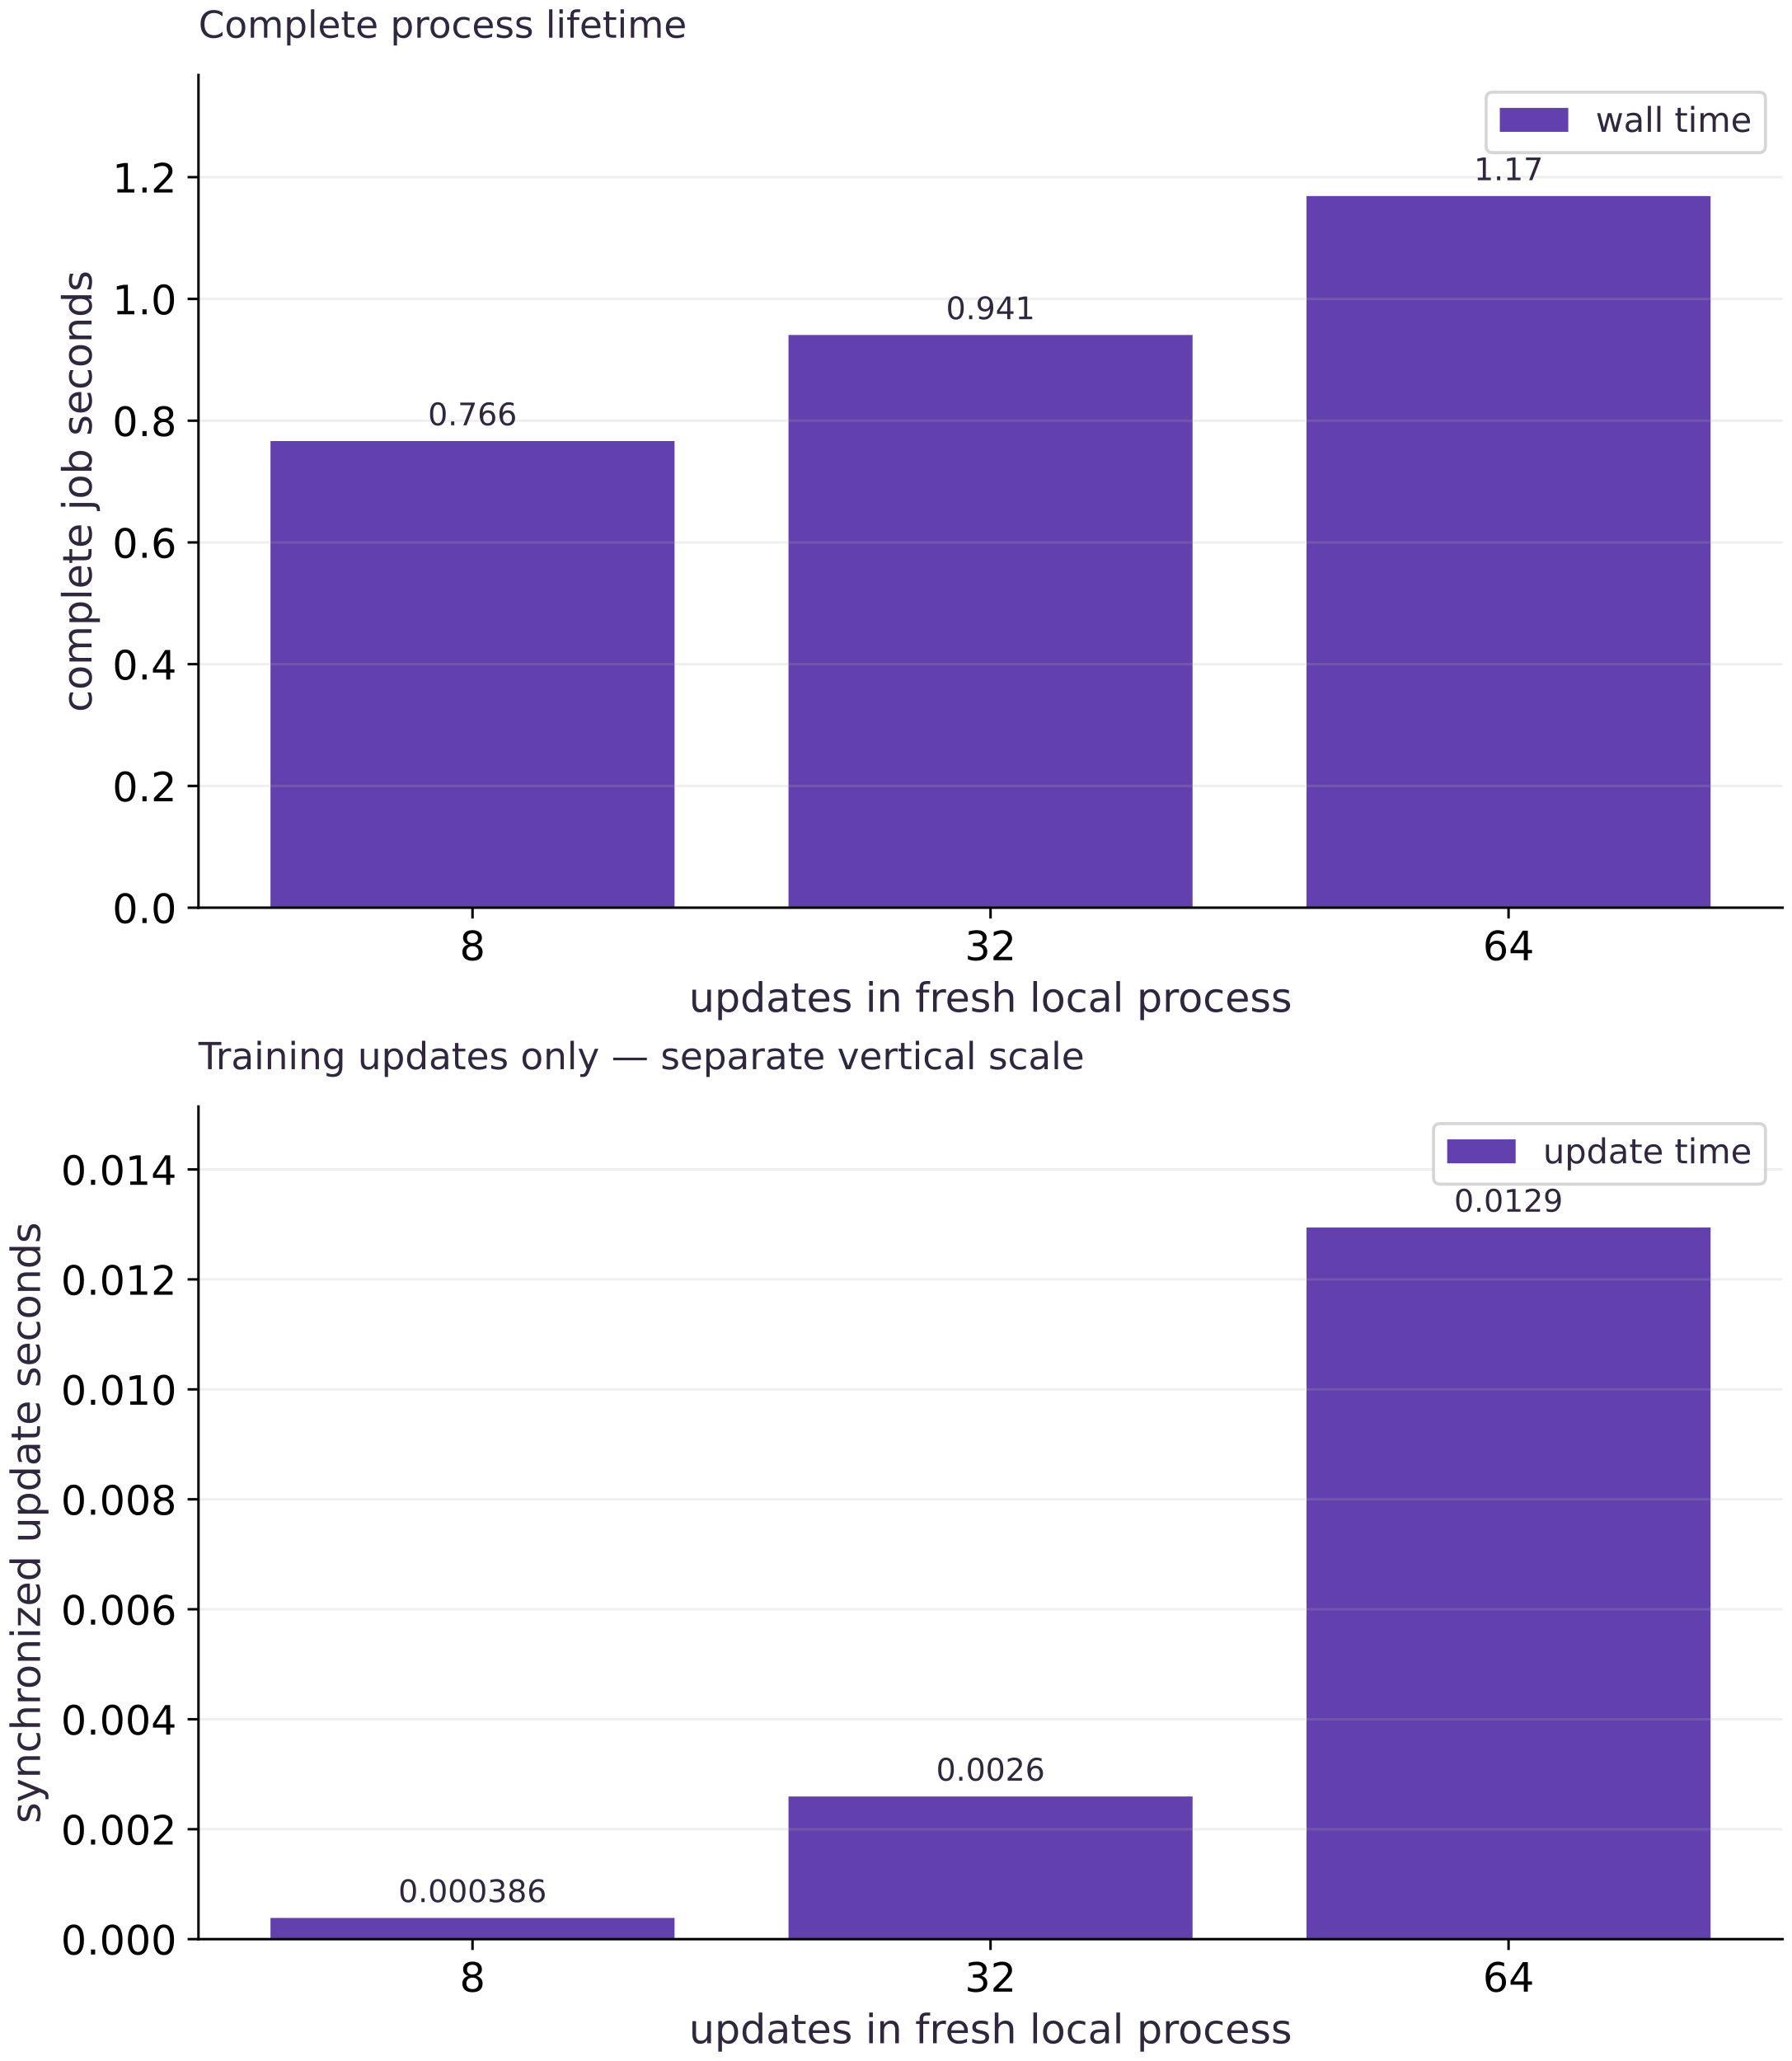
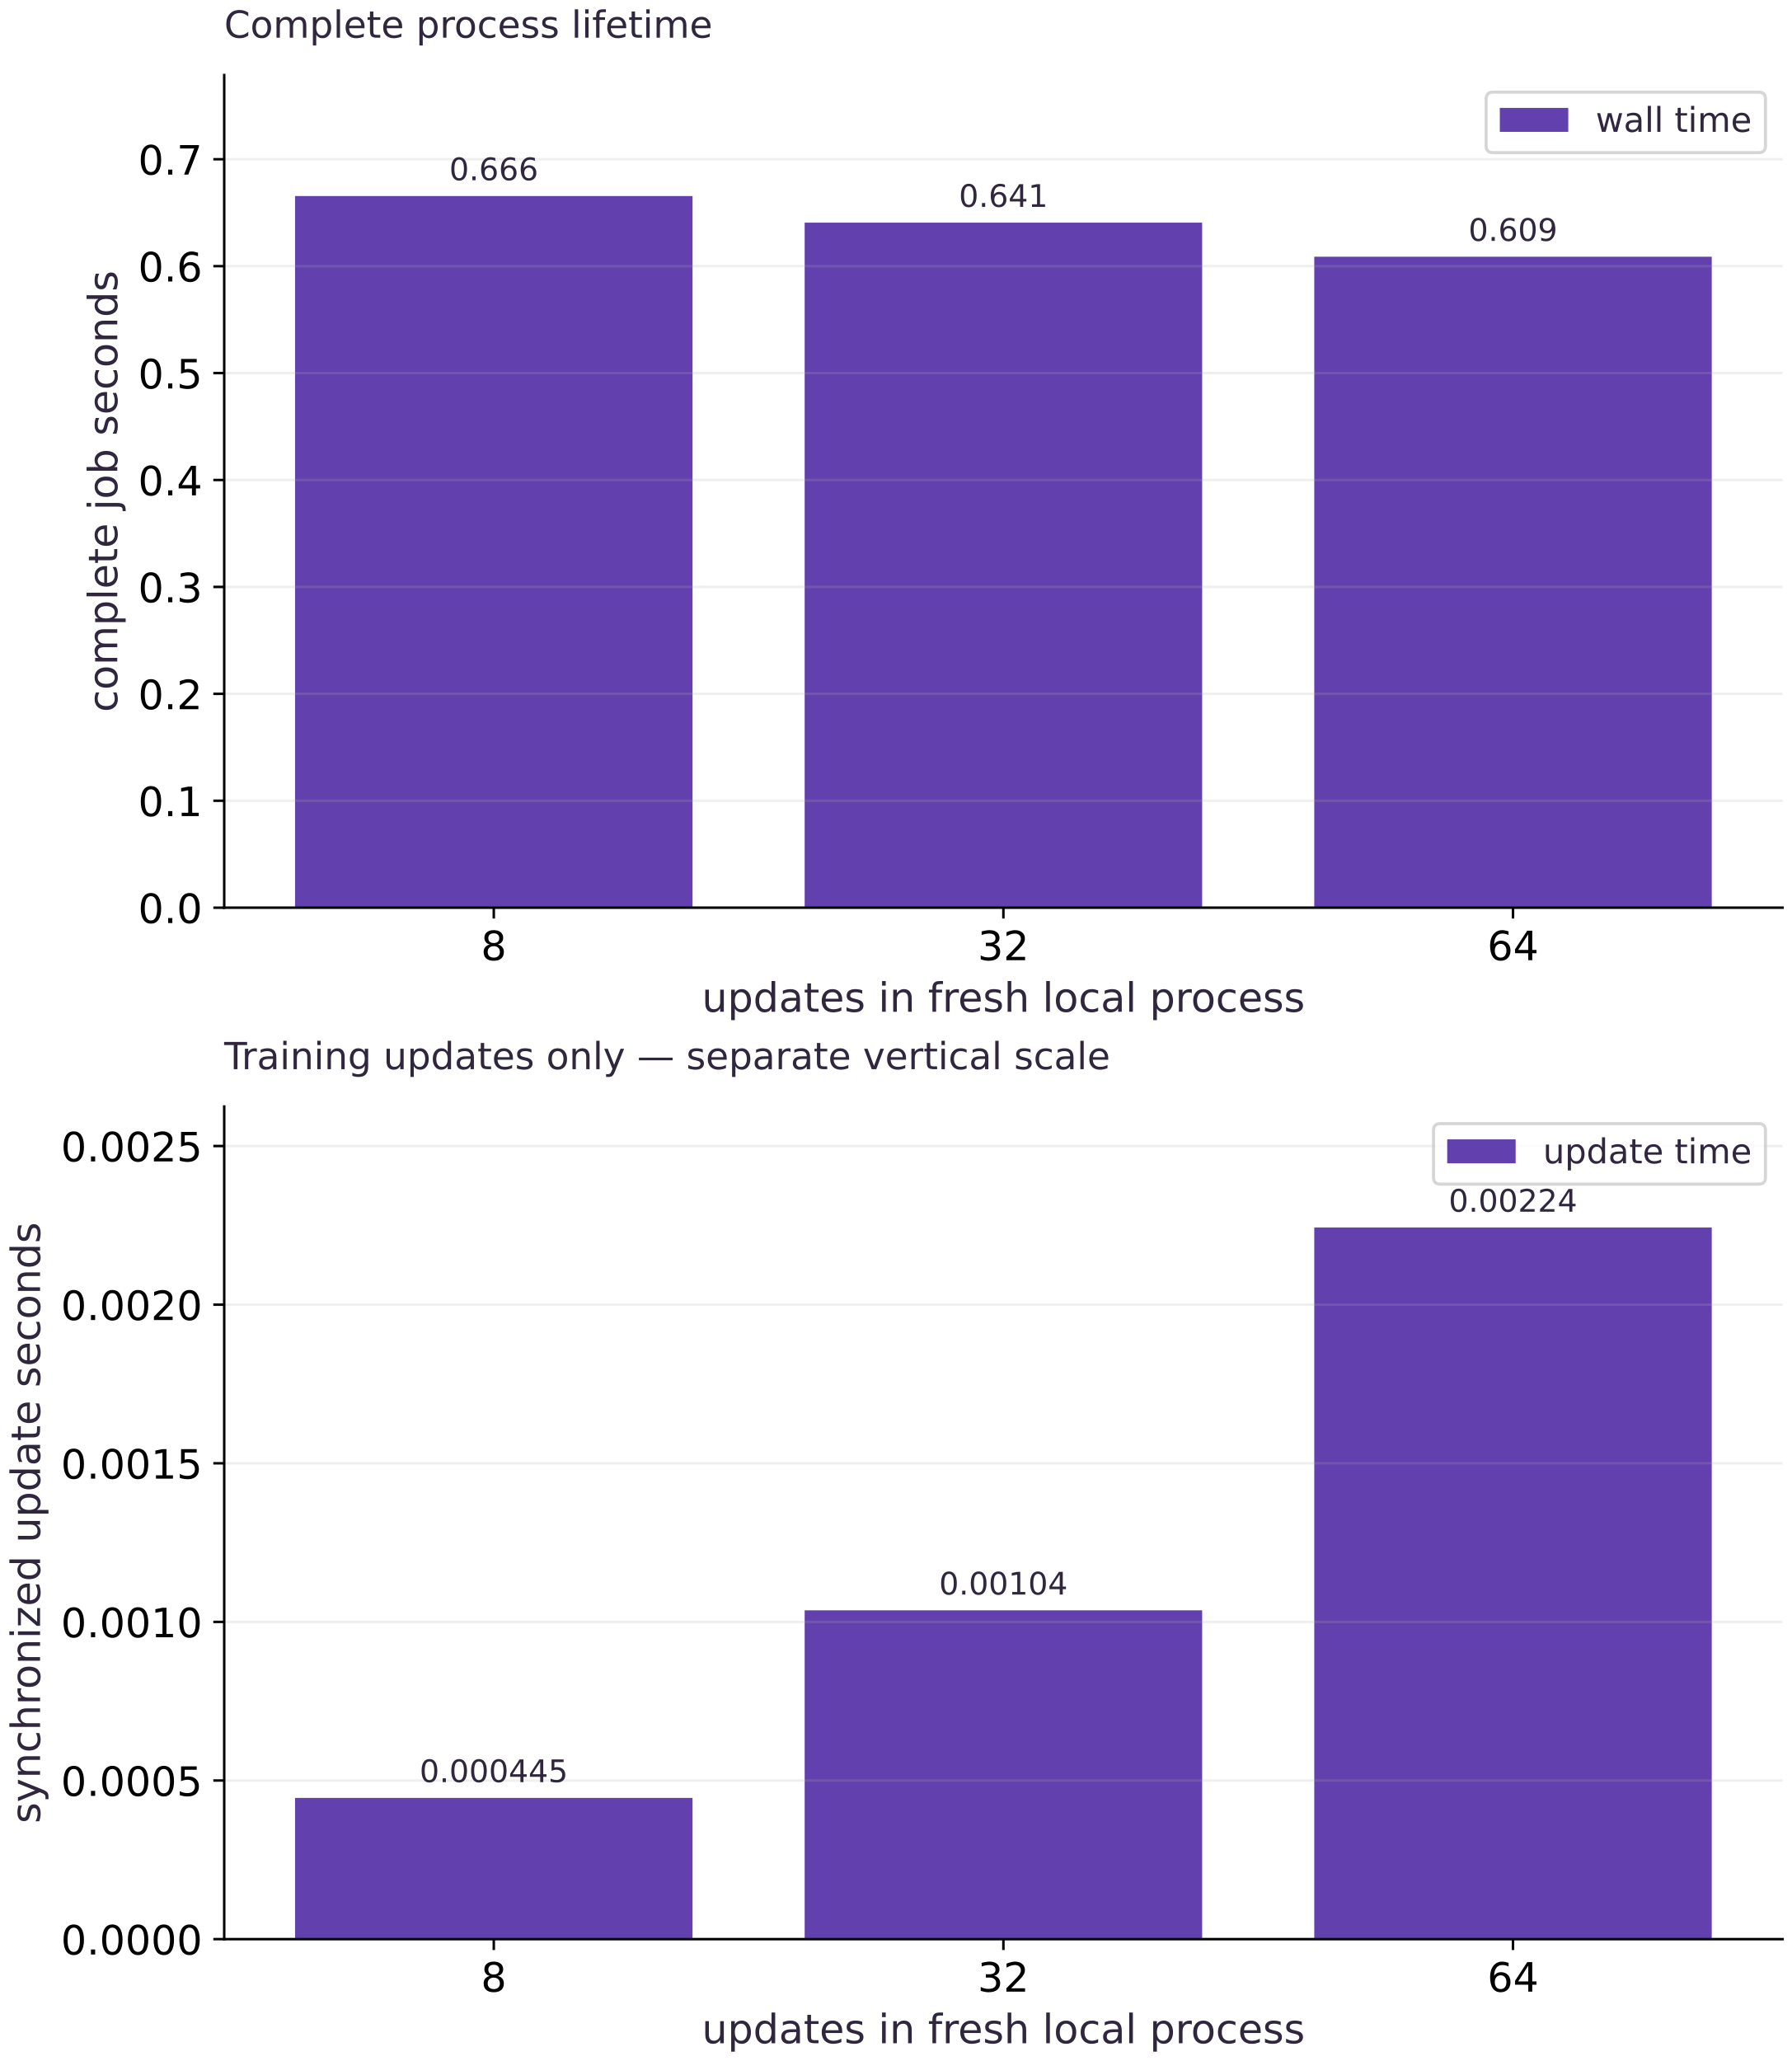
<svg xmlns="http://www.w3.org/2000/svg" xmlns:xlink="http://www.w3.org/1999/xlink" width="576pt" height="662.4pt" viewBox="0 0 576 662.4" version="1.1">
  <defs>
    <style type="text/css">*{stroke-linejoin: round; stroke-linecap: butt}</style>
  </defs>
  <g id="figure_1">
    <g id="patch_1">
      <path d="M 0 662.4  L 576 662.4  L 576 0  L 0 0  z " style="fill: #ffffff" />
    </g>
    <g id="axes_1">
      <g id="patch_2">
-         <path d="M 63.798 291.725  L 573 291.725  L 573 24.118  L 63.798 24.118  z " style="fill: #ffffff" />
+         <path d="M 72.07 291.725  L 573 291.725  L 573 24.118  L 72.07 24.118  z " style="fill: #ffffff" />
      </g>
      <g id="patch_3">
-         <path d="M 86.944 291.725  L 216.825 291.725  L 216.825 141.761  L 86.944 141.761  z " clip-path="url(#pa187bc2c53)" style="fill: #6240ad" />
+         <path d="M 94.839 291.725  L 222.611 291.725  L 222.611 63.001  L 94.839 63.001  z " clip-path="url(#pffb6b0067e)" style="fill: #6240ad" />
      </g>
      <g id="patch_4">
-         <path d="M 253.458 291.725  L 383.34 291.725  L 383.34 107.67  L 253.458 107.67  z " clip-path="url(#pa187bc2c53)" style="fill: #6240ad" />
+         <path d="M 258.649 291.725  L 386.42 291.725  L 386.42 71.563  L 258.649 71.563  z " clip-path="url(#pffb6b0067e)" style="fill: #6240ad" />
      </g>
      <g id="patch_5">
-         <path d="M 419.973 291.725  L 549.854 291.725  L 549.854 63.001  L 419.973 63.001  z " clip-path="url(#pa187bc2c53)" style="fill: #6240ad" />
+         <path d="M 422.459 291.725  L 550.23 291.725  L 550.23 82.502  L 422.459 82.502  z " clip-path="url(#pffb6b0067e)" style="fill: #6240ad" />
      </g>
      <g id="matplotlib.axis_1">
        <g id="xtick_1">
          <g id="line2d_1">
            <defs>
              <path id="m625ce0427a" d="M 0 0  L 0 3.5  " style="stroke: #000000; stroke-width: 0.8" />
            </defs>
            <g>
-               <use xlink:href="#m625ce0427a" x="151.885" y="291.725" style="stroke: #000000; stroke-width: 0.8" />
+               <use xlink:href="#m625ce0427a" x="158.725" y="291.725" style="stroke: #000000; stroke-width: 0.8" />
            </g>
          </g>
          <g id="text_1">
-             <text style="font-size: 13px; font-family: 'DejaVu Sans'; text-anchor: middle" x="151.885" y="308.603" transform="rotate(-0 151.8845 308.6028)">8</text>
+             <text style="font-size: 13px; font-family: 'DejaVu Sans'; text-anchor: middle" x="158.725" y="308.603" transform="rotate(-0 158.725 308.6028)">8</text>
          </g>
        </g>
        <g id="xtick_2">
          <g id="line2d_2">
            <g>
-               <use xlink:href="#m625ce0427a" x="318.399" y="291.725" style="stroke: #000000; stroke-width: 0.8" />
+               <use xlink:href="#m625ce0427a" x="322.535" y="291.725" style="stroke: #000000; stroke-width: 0.8" />
            </g>
          </g>
          <g id="text_2">
-             <text style="font-size: 13px; font-family: 'DejaVu Sans'; text-anchor: middle" x="318.399" y="308.603" transform="rotate(-0 318.3991 308.6028)">32</text>
+             <text style="font-size: 13px; font-family: 'DejaVu Sans'; text-anchor: middle" x="322.535" y="308.603" transform="rotate(-0 322.5347 308.6028)">32</text>
          </g>
        </g>
        <g id="xtick_3">
          <g id="line2d_3">
            <g>
-               <use xlink:href="#m625ce0427a" x="484.914" y="291.725" style="stroke: #000000; stroke-width: 0.8" />
+               <use xlink:href="#m625ce0427a" x="486.344" y="291.725" style="stroke: #000000; stroke-width: 0.8" />
            </g>
          </g>
          <g id="text_3">
-             <text style="font-size: 13px; font-family: 'DejaVu Sans'; text-anchor: middle" x="484.914" y="308.603" transform="rotate(-0 484.9136 308.6028)">64</text>
+             <text style="font-size: 13px; font-family: 'DejaVu Sans'; text-anchor: middle" x="486.344" y="308.603" transform="rotate(-0 486.3444 308.6028)">64</text>
          </g>
        </g>
        <g id="text_4">
-           <text style="font-size: 13px; font-family: 'DejaVu Sans'; text-anchor: middle; fill: #30273e" x="318.399" y="325.184" transform="rotate(-0 318.3991 325.1844)">updates in fresh local process</text>
+           <text style="font-size: 13px; font-family: 'DejaVu Sans'; text-anchor: middle; fill: #30273e" x="322.535" y="325.184" transform="rotate(-0 322.5347 325.1844)">updates in fresh local process</text>
        </g>
      </g>
      <g id="matplotlib.axis_2">
        <g id="ytick_1">
          <g id="line2d_4">
-             <path d="M 63.798 291.725  L 573 291.725  " clip-path="url(#pa187bc2c53)" style="fill: none; stroke: #b0b0b0; stroke-opacity: 0.2; stroke-width: 0.8; stroke-linecap: square" />
+             <path d="M 72.07 291.725  L 573 291.725  " clip-path="url(#pffb6b0067e)" style="fill: none; stroke: #b0b0b0; stroke-opacity: 0.2; stroke-width: 0.8; stroke-linecap: square" />
          </g>
          <g id="line2d_5">
            <defs>
              <path id="m9e8027be67" d="M 0 0  L -3.5 0  " style="stroke: #000000; stroke-width: 0.8" />
            </defs>
            <g>
-               <use xlink:href="#m9e8027be67" x="63.798" y="291.725" style="stroke: #000000; stroke-width: 0.8" />
+               <use xlink:href="#m9e8027be67" x="72.07" y="291.725" style="stroke: #000000; stroke-width: 0.8" />
            </g>
          </g>
          <g id="text_5">
-             <text style="font-size: 13px; font-family: 'DejaVu Sans'; text-anchor: end" x="56.798" y="296.664" transform="rotate(-0 56.79836 296.6639)">0.0</text>
+             <text style="font-size: 13px; font-family: 'DejaVu Sans'; text-anchor: end" x="65.07" y="296.664" transform="rotate(-0 65.06961 296.6639)">0.0</text>
          </g>
        </g>
        <g id="ytick_2">
          <g id="line2d_6">
-             <path d="M 63.798 252.595  L 573 252.595  " clip-path="url(#pa187bc2c53)" style="fill: none; stroke: #b0b0b0; stroke-opacity: 0.2; stroke-width: 0.8; stroke-linecap: square" />
+             <path d="M 72.07 257.361  L 573 257.361  " clip-path="url(#pffb6b0067e)" style="fill: none; stroke: #b0b0b0; stroke-opacity: 0.2; stroke-width: 0.8; stroke-linecap: square" />
          </g>
          <g id="line2d_7">
            <g>
-               <use xlink:href="#m9e8027be67" x="63.798" y="252.595" style="stroke: #000000; stroke-width: 0.8" />
+               <use xlink:href="#m9e8027be67" x="72.07" y="257.361" style="stroke: #000000; stroke-width: 0.8" />
            </g>
          </g>
          <g id="text_6">
-             <text style="font-size: 13px; font-family: 'DejaVu Sans'; text-anchor: end" x="56.798" y="257.534" transform="rotate(-0 56.79836 257.534)">0.2</text>
+             <text style="font-size: 13px; font-family: 'DejaVu Sans'; text-anchor: end" x="65.07" y="262.3" transform="rotate(-0 65.06961 262.2999)">0.1</text>
          </g>
        </g>
        <g id="ytick_3">
          <g id="line2d_8">
-             <path d="M 63.798 213.465  L 573 213.465  " clip-path="url(#pa187bc2c53)" style="fill: none; stroke: #b0b0b0; stroke-opacity: 0.2; stroke-width: 0.8; stroke-linecap: square" />
+             <path d="M 72.07 222.997  L 573 222.997  " clip-path="url(#pffb6b0067e)" style="fill: none; stroke: #b0b0b0; stroke-opacity: 0.2; stroke-width: 0.8; stroke-linecap: square" />
          </g>
          <g id="line2d_9">
            <g>
-               <use xlink:href="#m9e8027be67" x="63.798" y="213.465" style="stroke: #000000; stroke-width: 0.8" />
+               <use xlink:href="#m9e8027be67" x="72.07" y="222.997" style="stroke: #000000; stroke-width: 0.8" />
            </g>
          </g>
          <g id="text_7">
-             <text style="font-size: 13px; font-family: 'DejaVu Sans'; text-anchor: end" x="56.798" y="218.404" transform="rotate(-0 56.79836 218.4042)">0.4</text>
+             <text style="font-size: 13px; font-family: 'DejaVu Sans'; text-anchor: end" x="65.07" y="227.936" transform="rotate(-0 65.06961 227.936)">0.2</text>
          </g>
        </g>
        <g id="ytick_4">
          <g id="line2d_10">
-             <path d="M 63.798 174.335  L 573 174.335  " clip-path="url(#pa187bc2c53)" style="fill: none; stroke: #b0b0b0; stroke-opacity: 0.2; stroke-width: 0.8; stroke-linecap: square" />
+             <path d="M 72.07 188.633  L 573 188.633  " clip-path="url(#pffb6b0067e)" style="fill: none; stroke: #b0b0b0; stroke-opacity: 0.2; stroke-width: 0.8; stroke-linecap: square" />
          </g>
          <g id="line2d_11">
            <g>
-               <use xlink:href="#m9e8027be67" x="63.798" y="174.335" style="stroke: #000000; stroke-width: 0.8" />
+               <use xlink:href="#m9e8027be67" x="72.07" y="188.633" style="stroke: #000000; stroke-width: 0.8" />
            </g>
          </g>
          <g id="text_8">
-             <text style="font-size: 13px; font-family: 'DejaVu Sans'; text-anchor: end" x="56.798" y="179.274" transform="rotate(-0 56.79836 179.2743)">0.6</text>
+             <text style="font-size: 13px; font-family: 'DejaVu Sans'; text-anchor: end" x="65.07" y="193.572" transform="rotate(-0 65.06961 193.5721)">0.3</text>
          </g>
        </g>
        <g id="ytick_5">
          <g id="line2d_12">
-             <path d="M 63.798 135.206  L 573 135.206  " clip-path="url(#pa187bc2c53)" style="fill: none; stroke: #b0b0b0; stroke-opacity: 0.2; stroke-width: 0.8; stroke-linecap: square" />
+             <path d="M 72.07 154.269  L 573 154.269  " clip-path="url(#pffb6b0067e)" style="fill: none; stroke: #b0b0b0; stroke-opacity: 0.2; stroke-width: 0.8; stroke-linecap: square" />
          </g>
          <g id="line2d_13">
            <g>
-               <use xlink:href="#m9e8027be67" x="63.798" y="135.206" style="stroke: #000000; stroke-width: 0.8" />
+               <use xlink:href="#m9e8027be67" x="72.07" y="154.269" style="stroke: #000000; stroke-width: 0.8" />
            </g>
          </g>
          <g id="text_9">
-             <text style="font-size: 13px; font-family: 'DejaVu Sans'; text-anchor: end" x="56.798" y="140.144" transform="rotate(-0 56.79836 140.1445)">0.8</text>
+             <text style="font-size: 13px; font-family: 'DejaVu Sans'; text-anchor: end" x="65.07" y="159.208" transform="rotate(-0 65.06961 159.2082)">0.4</text>
          </g>
        </g>
        <g id="ytick_6">
          <g id="line2d_14">
-             <path d="M 63.798 96.076  L 573 96.076  " clip-path="url(#pa187bc2c53)" style="fill: none; stroke: #b0b0b0; stroke-opacity: 0.2; stroke-width: 0.8; stroke-linecap: square" />
+             <path d="M 72.07 119.905  L 573 119.905  " clip-path="url(#pffb6b0067e)" style="fill: none; stroke: #b0b0b0; stroke-opacity: 0.2; stroke-width: 0.8; stroke-linecap: square" />
          </g>
          <g id="line2d_15">
            <g>
-               <use xlink:href="#m9e8027be67" x="63.798" y="96.076" style="stroke: #000000; stroke-width: 0.8" />
+               <use xlink:href="#m9e8027be67" x="72.07" y="119.905" style="stroke: #000000; stroke-width: 0.8" />
            </g>
          </g>
          <g id="text_10">
-             <text style="font-size: 13px; font-family: 'DejaVu Sans'; text-anchor: end" x="56.798" y="101.015" transform="rotate(-0 56.79836 101.0147)">1.0</text>
+             <text style="font-size: 13px; font-family: 'DejaVu Sans'; text-anchor: end" x="65.07" y="124.844" transform="rotate(-0 65.06961 124.8443)">0.5</text>
          </g>
        </g>
        <g id="ytick_7">
          <g id="line2d_16">
-             <path d="M 63.798 56.946  L 573 56.946  " clip-path="url(#pa187bc2c53)" style="fill: none; stroke: #b0b0b0; stroke-opacity: 0.2; stroke-width: 0.8; stroke-linecap: square" />
+             <path d="M 72.07 85.541  L 573 85.541  " clip-path="url(#pffb6b0067e)" style="fill: none; stroke: #b0b0b0; stroke-opacity: 0.2; stroke-width: 0.8; stroke-linecap: square" />
          </g>
          <g id="line2d_17">
            <g>
-               <use xlink:href="#m9e8027be67" x="63.798" y="56.946" style="stroke: #000000; stroke-width: 0.8" />
+               <use xlink:href="#m9e8027be67" x="72.07" y="85.541" style="stroke: #000000; stroke-width: 0.8" />
            </g>
          </g>
          <g id="text_11">
-             <text style="font-size: 13px; font-family: 'DejaVu Sans'; text-anchor: end" x="56.798" y="61.885" transform="rotate(-0 56.79836 61.88482)">1.2</text>
-           </g>
-         </g>
-         <g id="text_12">
-           <text style="font-size: 13px; font-family: 'DejaVu Sans'; text-anchor: middle; fill: #30273e" x="29.421" y="157.922" transform="rotate(-90 29.42071 157.9216)">complete job seconds</text>
+             <text style="font-size: 13px; font-family: 'DejaVu Sans'; text-anchor: end" x="65.07" y="90.48" transform="rotate(-0 65.06961 90.48034)">0.6</text>
+           </g>
+         </g>
+         <g id="ytick_8">
+           <g id="line2d_18">
+             <path d="M 72.07 51.177  L 573 51.177  " clip-path="url(#pffb6b0067e)" style="fill: none; stroke: #b0b0b0; stroke-opacity: 0.2; stroke-width: 0.8; stroke-linecap: square" />
+           </g>
+           <g id="line2d_19">
+             <g>
+               <use xlink:href="#m9e8027be67" x="72.07" y="51.177" style="stroke: #000000; stroke-width: 0.8" />
+             </g>
+           </g>
+           <g id="text_12">
+             <text style="font-size: 13px; font-family: 'DejaVu Sans'; text-anchor: end" x="65.07" y="56.116" transform="rotate(-0 65.06961 56.11642)">0.7</text>
+           </g>
+         </g>
+         <g id="text_13">
+           <text style="font-size: 13px; font-family: 'DejaVu Sans'; text-anchor: middle; fill: #30273e" x="37.692" y="157.922" transform="rotate(-90 37.69196 157.9216)">complete job seconds</text>
        </g>
      </g>
      <g id="patch_6">
-         <path d="M 63.798 291.725  L 63.798 24.118  " style="fill: none; stroke: #000000; stroke-width: 0.8; stroke-linejoin: miter; stroke-linecap: square" />
+         <path d="M 72.07 291.725  L 72.07 24.118  " style="fill: none; stroke: #000000; stroke-width: 0.8; stroke-linejoin: miter; stroke-linecap: square" />
      </g>
      <g id="patch_7">
-         <path d="M 63.798 291.725  L 573 291.725  " style="fill: none; stroke: #000000; stroke-width: 0.8; stroke-linejoin: miter; stroke-linecap: square" />
-       </g>
-       <g id="text_13">
-         <text style="font-size: 10px; font-family: 'DejaVu Sans'; text-anchor: middle; fill: #30273e" x="151.885" y="136.681" transform="rotate(-0 151.8845 136.6811)">0.766</text>
+         <path d="M 72.07 291.725  L 573 291.725  " style="fill: none; stroke: #000000; stroke-width: 0.8; stroke-linejoin: miter; stroke-linecap: square" />
      </g>
      <g id="text_14">
-         <text style="font-size: 10px; font-family: 'DejaVu Sans'; text-anchor: middle; fill: #30273e" x="318.399" y="102.59" transform="rotate(-0 318.3991 102.5904)">0.941</text>
+         <text style="font-size: 10px; font-family: 'DejaVu Sans'; text-anchor: middle; fill: #30273e" x="158.725" y="57.922" transform="rotate(-0 158.725 57.92168)">0.666</text>
      </g>
      <g id="text_15">
-         <text style="font-size: 10px; font-family: 'DejaVu Sans'; text-anchor: middle; fill: #30273e" x="484.914" y="57.922" transform="rotate(-0 484.9136 57.92168)">1.17</text>
+         <text style="font-size: 10px; font-family: 'DejaVu Sans'; text-anchor: middle; fill: #30273e" x="322.535" y="66.483" transform="rotate(-0 322.5347 66.48312)">0.641</text>
      </g>
      <g id="text_16">
-         <text style="font-size: 12px; font-family: 'DejaVu Sans'; text-anchor: start; fill: #30273e" x="63.798" y="12.118" transform="rotate(-0 63.79836 12.11837)">Complete process lifetime</text>
+         <text style="font-size: 10px; font-family: 'DejaVu Sans'; text-anchor: middle; fill: #30273e" x="486.344" y="77.422" transform="rotate(-0 486.3444 77.4224)">0.609</text>
+       </g>
+       <g id="text_17">
+         <text style="font-size: 12px; font-family: 'DejaVu Sans'; text-anchor: start; fill: #30273e" x="72.07" y="12.118" transform="rotate(-0 72.06961 12.11837)">Complete process lifetime</text>
      </g>
      <g id="legend_1">
        <g id="patch_8">
          <path d="M 479.904 49.064  L 565.3 49.064  Q 567.5 49.064 567.5 46.864  L 567.5 31.818  Q 567.5 29.618 565.3 29.618  L 479.904 29.618  Q 477.704 29.618 477.704 31.818  L 477.704 46.864  Q 477.704 49.064 479.904 49.064  z " style="fill: #ffffff; opacity: 0.8; stroke: #cccccc; stroke-linejoin: miter" />
        </g>
        <g id="patch_9">
          <path d="M 482.104 42.377  L 504.104 42.377  L 504.104 34.677  L 482.104 34.677  z " style="fill: #6240ad" />
        </g>
-         <g id="text_17">
+         <g id="text_18">
          <text style="font-size: 11px; font-family: 'DejaVu Sans'; text-anchor: start; fill: #30273e" x="512.904" y="42.377" transform="rotate(-0 512.9037 42.37665)">wall time</text>
        </g>
      </g>
    </g>
    <g id="axes_2">
      <g id="patch_10">
-         <path d="M 63.798 623.237  L 573 623.237  L 573 355.63  L 63.798 355.63  z " style="fill: #ffffff" />
+         <path d="M 72.07 623.237  L 573 623.237  L 573 355.63  L 72.07 355.63  z " style="fill: #ffffff" />
      </g>
      <g id="patch_11">
-         <path d="M 86.944 623.237  L 216.825 623.237  L 216.825 616.414  L 86.944 616.414  z " clip-path="url(#p6809eae3be)" style="fill: #6240ad" />
+         <path d="M 94.839 623.237  L 222.611 623.237  L 222.611 577.85  L 94.839 577.85  z " clip-path="url(#p01767bbb8a)" style="fill: #6240ad" />
      </g>
      <g id="patch_12">
-         <path d="M 253.458 623.237  L 383.34 623.237  L 383.34 577.378  L 253.458 577.378  z " clip-path="url(#p6809eae3be)" style="fill: #6240ad" />
+         <path d="M 258.649 623.237  L 386.42 623.237  L 386.42 517.561  L 258.649 517.561  z " clip-path="url(#p01767bbb8a)" style="fill: #6240ad" />
      </g>
      <g id="patch_13">
-         <path d="M 419.973 623.237  L 549.854 623.237  L 549.854 394.513  L 419.973 394.513  z " clip-path="url(#p6809eae3be)" style="fill: #6240ad" />
+         <path d="M 422.459 623.237  L 550.23 623.237  L 550.23 394.513  L 422.459 394.513  z " clip-path="url(#p01767bbb8a)" style="fill: #6240ad" />
      </g>
      <g id="matplotlib.axis_3">
        <g id="xtick_4">
-           <g id="line2d_18">
-             <g>
-               <use xlink:href="#m625ce0427a" x="151.885" y="623.237" style="stroke: #000000; stroke-width: 0.8" />
-             </g>
-           </g>
-           <g id="text_18">
-             <text style="font-size: 13px; font-family: 'DejaVu Sans'; text-anchor: middle" x="151.885" y="640.115" transform="rotate(-0 151.8845 640.1146)">8</text>
+           <g id="line2d_20">
+             <g>
+               <use xlink:href="#m625ce0427a" x="158.725" y="623.237" style="stroke: #000000; stroke-width: 0.8" />
+             </g>
+           </g>
+           <g id="text_19">
+             <text style="font-size: 13px; font-family: 'DejaVu Sans'; text-anchor: middle" x="158.725" y="640.115" transform="rotate(-0 158.725 640.1146)">8</text>
          </g>
        </g>
        <g id="xtick_5">
-           <g id="line2d_19">
-             <g>
-               <use xlink:href="#m625ce0427a" x="318.399" y="623.237" style="stroke: #000000; stroke-width: 0.8" />
-             </g>
-           </g>
-           <g id="text_19">
-             <text style="font-size: 13px; font-family: 'DejaVu Sans'; text-anchor: middle" x="318.399" y="640.115" transform="rotate(-0 318.3991 640.1146)">32</text>
+           <g id="line2d_21">
+             <g>
+               <use xlink:href="#m625ce0427a" x="322.535" y="623.237" style="stroke: #000000; stroke-width: 0.8" />
+             </g>
+           </g>
+           <g id="text_20">
+             <text style="font-size: 13px; font-family: 'DejaVu Sans'; text-anchor: middle" x="322.535" y="640.115" transform="rotate(-0 322.5347 640.1146)">32</text>
          </g>
        </g>
        <g id="xtick_6">
-           <g id="line2d_20">
-             <g>
-               <use xlink:href="#m625ce0427a" x="484.914" y="623.237" style="stroke: #000000; stroke-width: 0.8" />
-             </g>
-           </g>
-           <g id="text_20">
-             <text style="font-size: 13px; font-family: 'DejaVu Sans'; text-anchor: middle" x="484.914" y="640.115" transform="rotate(-0 484.9136 640.1146)">64</text>
-           </g>
-         </g>
-         <g id="text_21">
-           <text style="font-size: 13px; font-family: 'DejaVu Sans'; text-anchor: middle; fill: #30273e" x="318.399" y="656.696" transform="rotate(-0 318.3991 656.6962)">updates in fresh local process</text>
+           <g id="line2d_22">
+             <g>
+               <use xlink:href="#m625ce0427a" x="486.344" y="623.237" style="stroke: #000000; stroke-width: 0.8" />
+             </g>
+           </g>
+           <g id="text_21">
+             <text style="font-size: 13px; font-family: 'DejaVu Sans'; text-anchor: middle" x="486.344" y="640.115" transform="rotate(-0 486.3444 640.1146)">64</text>
+           </g>
+         </g>
+         <g id="text_22">
+           <text style="font-size: 13px; font-family: 'DejaVu Sans'; text-anchor: middle; fill: #30273e" x="322.535" y="656.696" transform="rotate(-0 322.5347 656.6962)">updates in fresh local process</text>
        </g>
      </g>
      <g id="matplotlib.axis_4">
-         <g id="ytick_8">
-           <g id="line2d_21">
-             <path d="M 63.798 623.237  L 573 623.237  " clip-path="url(#p6809eae3be)" style="fill: none; stroke: #b0b0b0; stroke-opacity: 0.2; stroke-width: 0.8; stroke-linecap: square" />
-           </g>
-           <g id="line2d_22">
-             <g>
-               <use xlink:href="#m9e8027be67" x="63.798" y="623.237" style="stroke: #000000; stroke-width: 0.8" />
-             </g>
-           </g>
-           <g id="text_22">
-             <text style="font-size: 13px; font-family: 'DejaVu Sans'; text-anchor: end" x="56.798" y="628.176" transform="rotate(-0 56.79836 628.1756)">0.000</text>
-           </g>
-         </g>
        <g id="ytick_9">
          <g id="line2d_23">
-             <path d="M 63.798 587.896  L 573 587.896  " clip-path="url(#p6809eae3be)" style="fill: none; stroke: #b0b0b0; stroke-opacity: 0.2; stroke-width: 0.8; stroke-linecap: square" />
+             <path d="M 72.07 623.237  L 573 623.237  " clip-path="url(#p01767bbb8a)" style="fill: none; stroke: #b0b0b0; stroke-opacity: 0.2; stroke-width: 0.8; stroke-linecap: square" />
          </g>
          <g id="line2d_24">
            <g>
-               <use xlink:href="#m9e8027be67" x="63.798" y="587.896" style="stroke: #000000; stroke-width: 0.8" />
+               <use xlink:href="#m9e8027be67" x="72.07" y="623.237" style="stroke: #000000; stroke-width: 0.8" />
            </g>
          </g>
          <g id="text_23">
-             <text style="font-size: 13px; font-family: 'DejaVu Sans'; text-anchor: end" x="56.798" y="592.835" transform="rotate(-0 56.79836 592.835)">0.002</text>
+             <text style="font-size: 13px; font-family: 'DejaVu Sans'; text-anchor: end" x="65.07" y="628.176" transform="rotate(-0 65.06961 628.1756)">0.0000</text>
          </g>
        </g>
        <g id="ytick_10">
          <g id="line2d_25">
-             <path d="M 63.798 552.555  L 573 552.555  " clip-path="url(#p6809eae3be)" style="fill: none; stroke: #b0b0b0; stroke-opacity: 0.2; stroke-width: 0.8; stroke-linecap: square" />
+             <path d="M 72.07 572.255  L 573 572.255  " clip-path="url(#p01767bbb8a)" style="fill: none; stroke: #b0b0b0; stroke-opacity: 0.2; stroke-width: 0.8; stroke-linecap: square" />
          </g>
          <g id="line2d_26">
            <g>
-               <use xlink:href="#m9e8027be67" x="63.798" y="552.555" style="stroke: #000000; stroke-width: 0.8" />
+               <use xlink:href="#m9e8027be67" x="72.07" y="572.255" style="stroke: #000000; stroke-width: 0.8" />
            </g>
          </g>
          <g id="text_24">
-             <text style="font-size: 13px; font-family: 'DejaVu Sans'; text-anchor: end" x="56.798" y="557.494" transform="rotate(-0 56.79836 557.4945)">0.004</text>
+             <text style="font-size: 13px; font-family: 'DejaVu Sans'; text-anchor: end" x="65.07" y="577.194" transform="rotate(-0 65.06961 577.1943)">0.0005</text>
          </g>
        </g>
        <g id="ytick_11">
          <g id="line2d_27">
-             <path d="M 63.798 517.215  L 573 517.215  " clip-path="url(#p6809eae3be)" style="fill: none; stroke: #b0b0b0; stroke-opacity: 0.2; stroke-width: 0.8; stroke-linecap: square" />
+             <path d="M 72.07 521.274  L 573 521.274  " clip-path="url(#p01767bbb8a)" style="fill: none; stroke: #b0b0b0; stroke-opacity: 0.2; stroke-width: 0.8; stroke-linecap: square" />
          </g>
          <g id="line2d_28">
            <g>
-               <use xlink:href="#m9e8027be67" x="63.798" y="517.215" style="stroke: #000000; stroke-width: 0.8" />
+               <use xlink:href="#m9e8027be67" x="72.07" y="521.274" style="stroke: #000000; stroke-width: 0.8" />
            </g>
          </g>
          <g id="text_25">
-             <text style="font-size: 13px; font-family: 'DejaVu Sans'; text-anchor: end" x="56.798" y="522.154" transform="rotate(-0 56.79836 522.1539)">0.006</text>
+             <text style="font-size: 13px; font-family: 'DejaVu Sans'; text-anchor: end" x="65.07" y="526.213" transform="rotate(-0 65.06961 526.2129)">0.0010</text>
          </g>
        </g>
        <g id="ytick_12">
          <g id="line2d_29">
-             <path d="M 63.798 481.874  L 573 481.874  " clip-path="url(#p6809eae3be)" style="fill: none; stroke: #b0b0b0; stroke-opacity: 0.2; stroke-width: 0.8; stroke-linecap: square" />
+             <path d="M 72.07 470.293  L 573 470.293  " clip-path="url(#p01767bbb8a)" style="fill: none; stroke: #b0b0b0; stroke-opacity: 0.2; stroke-width: 0.8; stroke-linecap: square" />
          </g>
          <g id="line2d_30">
            <g>
-               <use xlink:href="#m9e8027be67" x="63.798" y="481.874" style="stroke: #000000; stroke-width: 0.8" />
+               <use xlink:href="#m9e8027be67" x="72.07" y="470.293" style="stroke: #000000; stroke-width: 0.8" />
            </g>
          </g>
          <g id="text_26">
-             <text style="font-size: 13px; font-family: 'DejaVu Sans'; text-anchor: end" x="56.798" y="486.813" transform="rotate(-0 56.79836 486.8133)">0.008</text>
+             <text style="font-size: 13px; font-family: 'DejaVu Sans'; text-anchor: end" x="65.07" y="475.232" transform="rotate(-0 65.06961 475.2316)">0.0015</text>
          </g>
        </g>
        <g id="ytick_13">
          <g id="line2d_31">
-             <path d="M 63.798 446.534  L 573 446.534  " clip-path="url(#p6809eae3be)" style="fill: none; stroke: #b0b0b0; stroke-opacity: 0.2; stroke-width: 0.8; stroke-linecap: square" />
+             <path d="M 72.07 419.311  L 573 419.311  " clip-path="url(#p01767bbb8a)" style="fill: none; stroke: #b0b0b0; stroke-opacity: 0.2; stroke-width: 0.8; stroke-linecap: square" />
          </g>
          <g id="line2d_32">
            <g>
-               <use xlink:href="#m9e8027be67" x="63.798" y="446.534" style="stroke: #000000; stroke-width: 0.8" />
+               <use xlink:href="#m9e8027be67" x="72.07" y="419.311" style="stroke: #000000; stroke-width: 0.8" />
            </g>
          </g>
          <g id="text_27">
-             <text style="font-size: 13px; font-family: 'DejaVu Sans'; text-anchor: end" x="56.798" y="451.473" transform="rotate(-0 56.79836 451.4727)">0.010</text>
+             <text style="font-size: 13px; font-family: 'DejaVu Sans'; text-anchor: end" x="65.07" y="424.25" transform="rotate(-0 65.06961 424.2502)">0.0020</text>
          </g>
        </g>
        <g id="ytick_14">
          <g id="line2d_33">
-             <path d="M 63.798 411.193  L 573 411.193  " clip-path="url(#p6809eae3be)" style="fill: none; stroke: #b0b0b0; stroke-opacity: 0.2; stroke-width: 0.8; stroke-linecap: square" />
+             <path d="M 72.07 368.33  L 573 368.33  " clip-path="url(#p01767bbb8a)" style="fill: none; stroke: #b0b0b0; stroke-opacity: 0.2; stroke-width: 0.8; stroke-linecap: square" />
          </g>
          <g id="line2d_34">
            <g>
-               <use xlink:href="#m9e8027be67" x="63.798" y="411.193" style="stroke: #000000; stroke-width: 0.8" />
+               <use xlink:href="#m9e8027be67" x="72.07" y="368.33" style="stroke: #000000; stroke-width: 0.8" />
            </g>
          </g>
          <g id="text_28">
-             <text style="font-size: 13px; font-family: 'DejaVu Sans'; text-anchor: end" x="56.798" y="416.132" transform="rotate(-0 56.79836 416.1321)">0.012</text>
-           </g>
-         </g>
-         <g id="ytick_15">
-           <g id="line2d_35">
-             <path d="M 63.798 375.853  L 573 375.853  " clip-path="url(#p6809eae3be)" style="fill: none; stroke: #b0b0b0; stroke-opacity: 0.2; stroke-width: 0.8; stroke-linecap: square" />
-           </g>
-           <g id="line2d_36">
-             <g>
-               <use xlink:href="#m9e8027be67" x="63.798" y="375.853" style="stroke: #000000; stroke-width: 0.8" />
-             </g>
-           </g>
-           <g id="text_29">
-             <text style="font-size: 13px; font-family: 'DejaVu Sans'; text-anchor: end" x="56.798" y="380.792" transform="rotate(-0 56.79836 380.7915)">0.014</text>
-           </g>
-         </g>
-         <g id="text_30">
+             <text style="font-size: 13px; font-family: 'DejaVu Sans'; text-anchor: end" x="65.07" y="373.269" transform="rotate(-0 65.06961 373.2689)">0.0025</text>
+           </g>
+         </g>
+         <g id="text_29">
          <text style="font-size: 13px; font-family: 'DejaVu Sans'; text-anchor: middle; fill: #30273e" x="12.878" y="489.433" transform="rotate(-90 12.87821 489.4334)">synchronized update seconds</text>
        </g>
      </g>
      <g id="patch_14">
-         <path d="M 63.798 623.237  L 63.798 355.63  " style="fill: none; stroke: #000000; stroke-width: 0.8; stroke-linejoin: miter; stroke-linecap: square" />
+         <path d="M 72.07 623.237  L 72.07 355.63  " style="fill: none; stroke: #000000; stroke-width: 0.8; stroke-linejoin: miter; stroke-linecap: square" />
      </g>
      <g id="patch_15">
-         <path d="M 63.798 623.237  L 573 623.237  " style="fill: none; stroke: #000000; stroke-width: 0.8; stroke-linejoin: miter; stroke-linecap: square" />
+         <path d="M 72.07 623.237  L 573 623.237  " style="fill: none; stroke: #000000; stroke-width: 0.8; stroke-linejoin: miter; stroke-linecap: square" />
+       </g>
+       <g id="text_30">
+         <text style="font-size: 10px; font-family: 'DejaVu Sans'; text-anchor: middle; fill: #30273e" x="158.725" y="572.771" transform="rotate(-0 158.725 572.7707)">0.000445</text>
      </g>
      <g id="text_31">
-         <text style="font-size: 10px; font-family: 'DejaVu Sans'; text-anchor: middle; fill: #30273e" x="151.885" y="611.334" transform="rotate(-0 151.8845 611.334)">0.000386</text>
+         <text style="font-size: 10px; font-family: 'DejaVu Sans'; text-anchor: middle; fill: #30273e" x="322.535" y="512.482" transform="rotate(-0 322.5347 512.4817)">0.00104</text>
      </g>
      <g id="text_32">
-         <text style="font-size: 10px; font-family: 'DejaVu Sans'; text-anchor: middle; fill: #30273e" x="318.399" y="572.298" transform="rotate(-0 318.3991 572.2982)">0.0026</text>
+         <text style="font-size: 10px; font-family: 'DejaVu Sans'; text-anchor: middle; fill: #30273e" x="486.344" y="389.433" transform="rotate(-0 486.3444 389.4334)">0.00224</text>
      </g>
      <g id="text_33">
-         <text style="font-size: 10px; font-family: 'DejaVu Sans'; text-anchor: middle; fill: #30273e" x="484.914" y="389.433" transform="rotate(-0 484.9136 389.4334)">0.0129</text>
-       </g>
-       <g id="text_34">
-         <text style="font-size: 12px; font-family: 'DejaVu Sans'; text-anchor: start; fill: #30273e" x="63.798" y="343.63" transform="rotate(-0 63.79836 343.6301)">Training updates only — separate vertical scale</text>
+         <text style="font-size: 12px; font-family: 'DejaVu Sans'; text-anchor: start; fill: #30273e" x="72.07" y="343.63" transform="rotate(-0 72.06961 343.6301)">Training updates only — separate vertical scale</text>
      </g>
      <g id="legend_2">
        <g id="patch_16">
          <path d="M 462.993 380.576  L 565.3 380.576  Q 567.5 380.576 567.5 378.376  L 567.5 363.33  Q 567.5 361.13 565.3 361.13  L 462.993 361.13  Q 460.793 361.13 460.793 363.33  L 460.793 378.376  Q 460.793 380.576 462.993 380.576  z " style="fill: #ffffff; opacity: 0.8; stroke: #cccccc; stroke-linejoin: miter" />
        </g>
        <g id="patch_17">
          <path d="M 465.193 373.888  L 487.193 373.888  L 487.193 366.188  L 465.193 366.188  z " style="fill: #6240ad" />
        </g>
-         <g id="text_35">
+         <g id="text_34">
          <text style="font-size: 11px; font-family: 'DejaVu Sans'; text-anchor: start; fill: #30273e" x="495.993" y="373.888" transform="rotate(-0 495.9929 373.8884)">update time</text>
        </g>
      </g>
    </g>
  </g>
  <defs>
-     <clipPath id="pa187bc2c53">
-       <rect x="63.798" y="24.118" width="509.201" height="267.607" />
+     <clipPath id="pffb6b0067e">
+       <rect x="72.07" y="24.118" width="500.93" height="267.607" />
    </clipPath>
-     <clipPath id="p6809eae3be">
-       <rect x="63.798" y="355.63" width="509.201" height="267.607" />
+     <clipPath id="p01767bbb8a">
+       <rect x="72.07" y="355.63" width="500.93" height="267.607" />
    </clipPath>
  </defs>
</svg>
